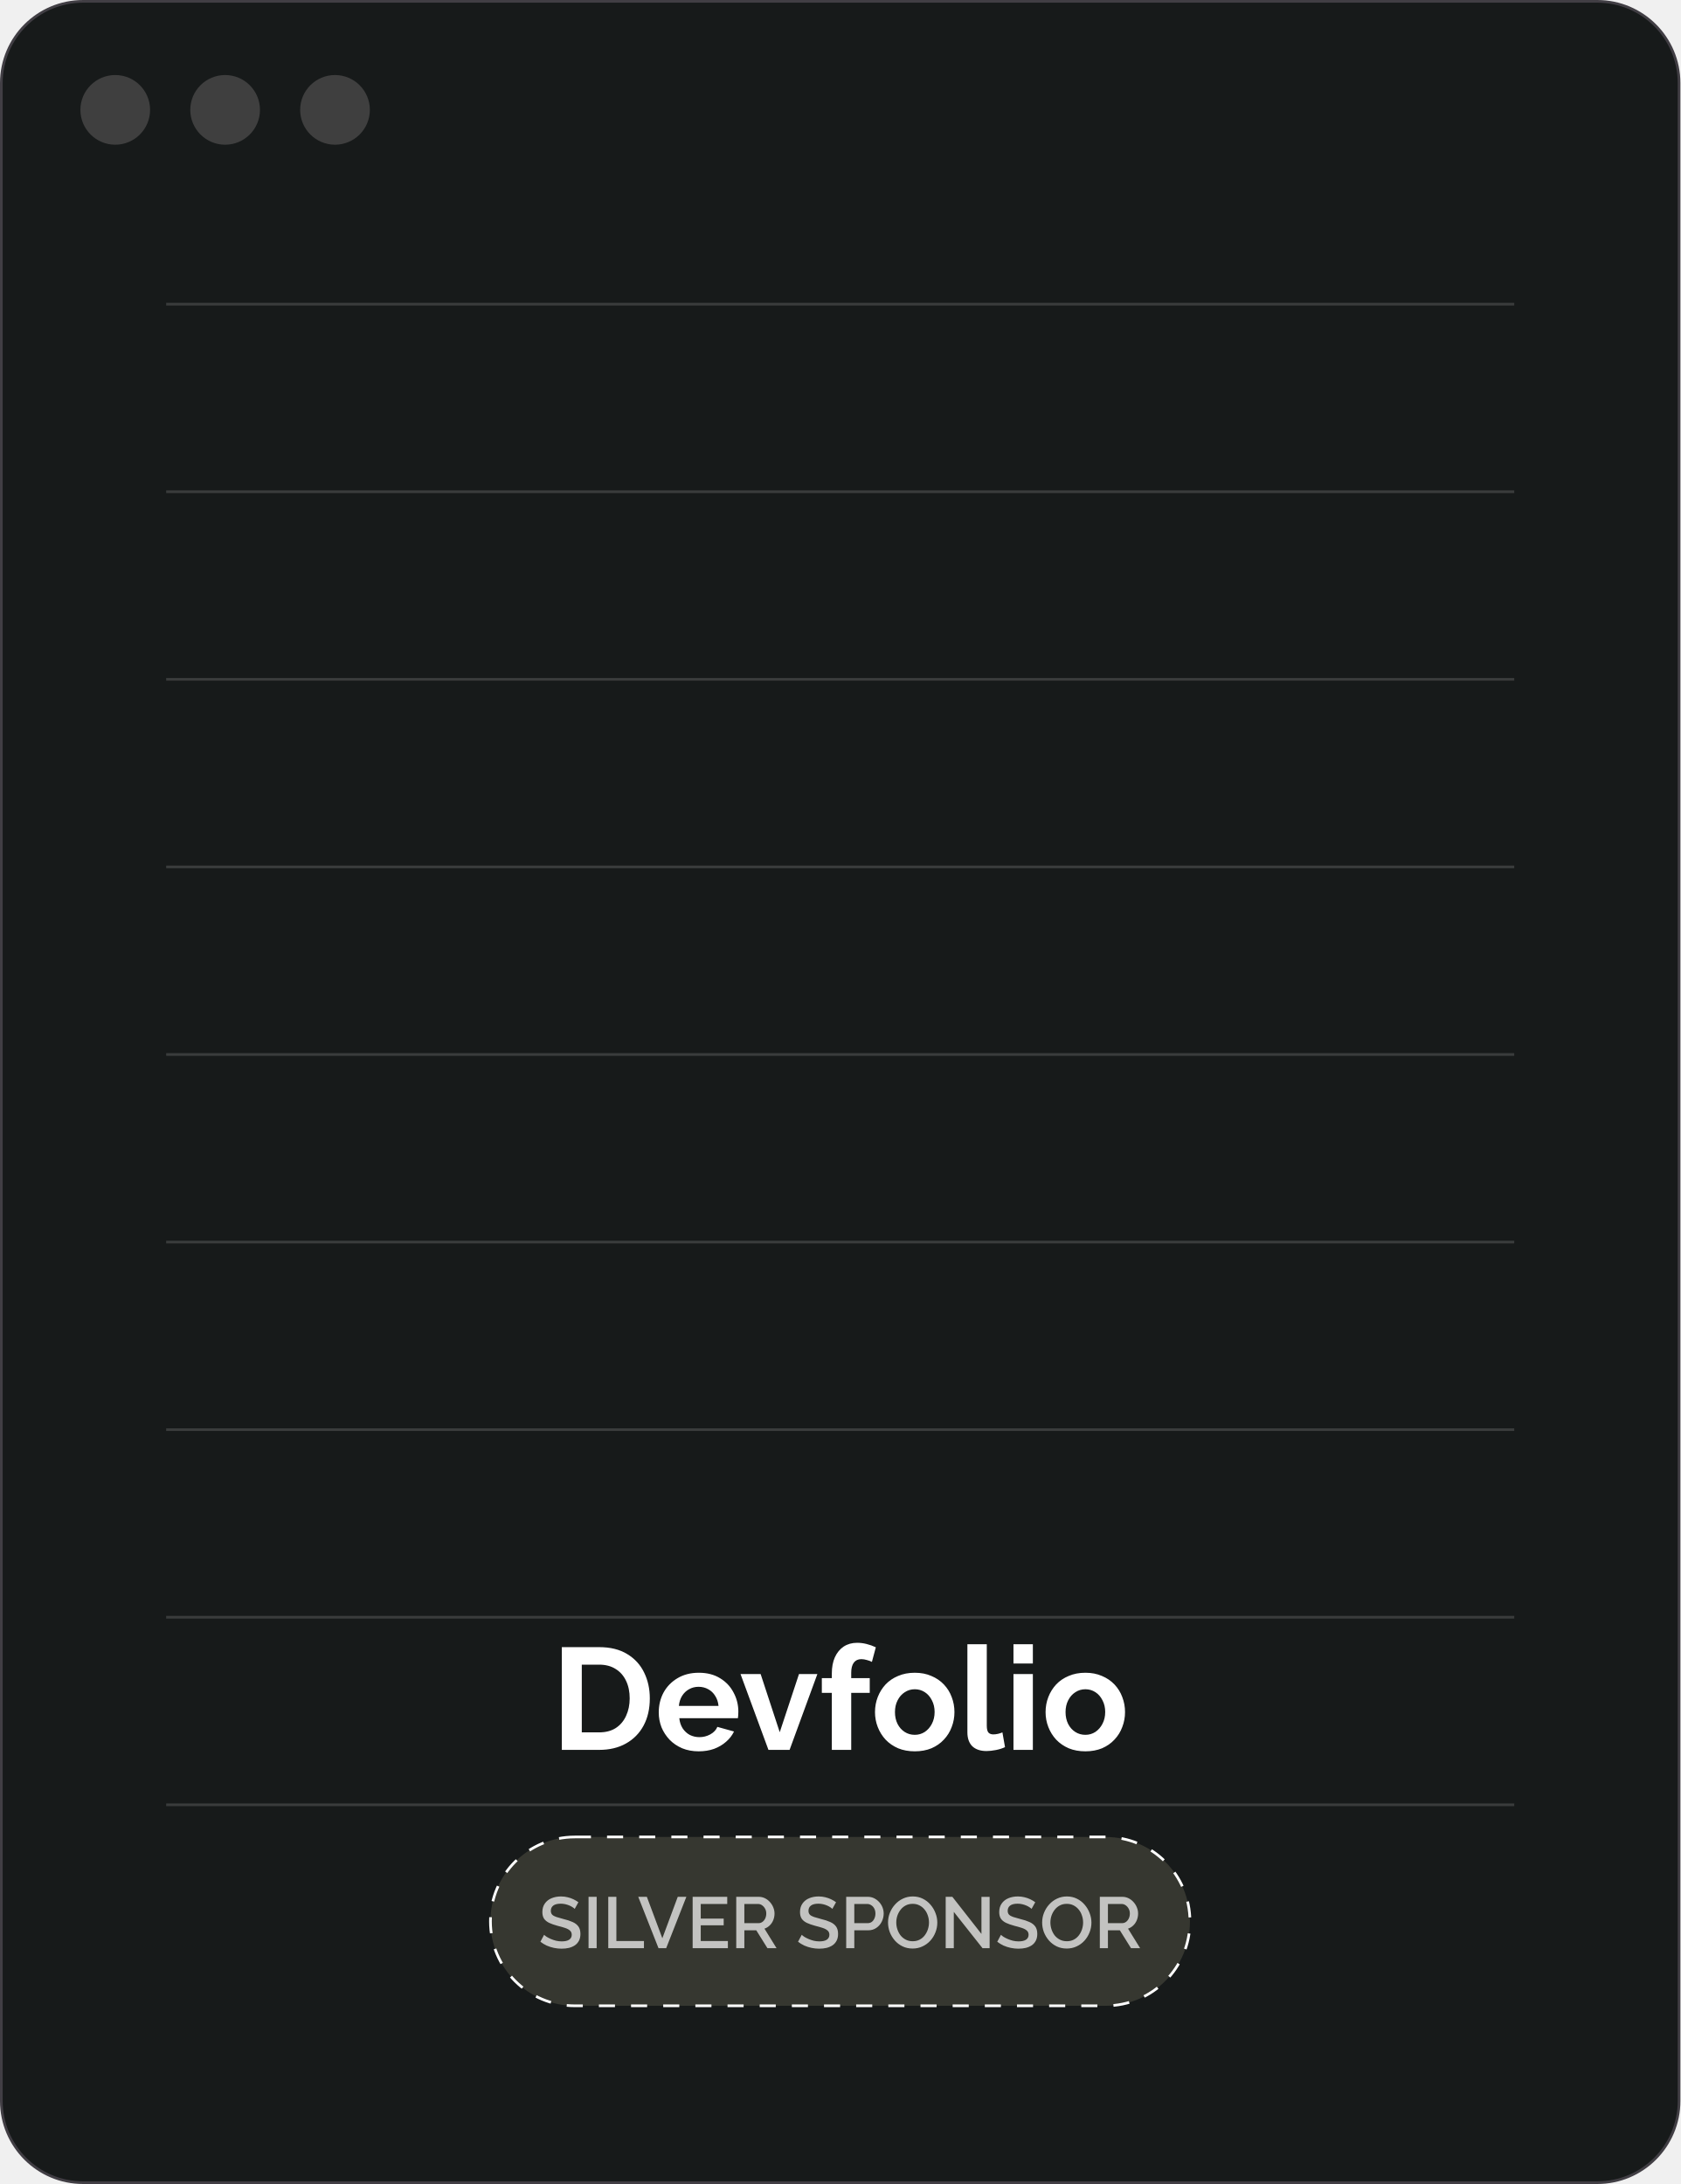
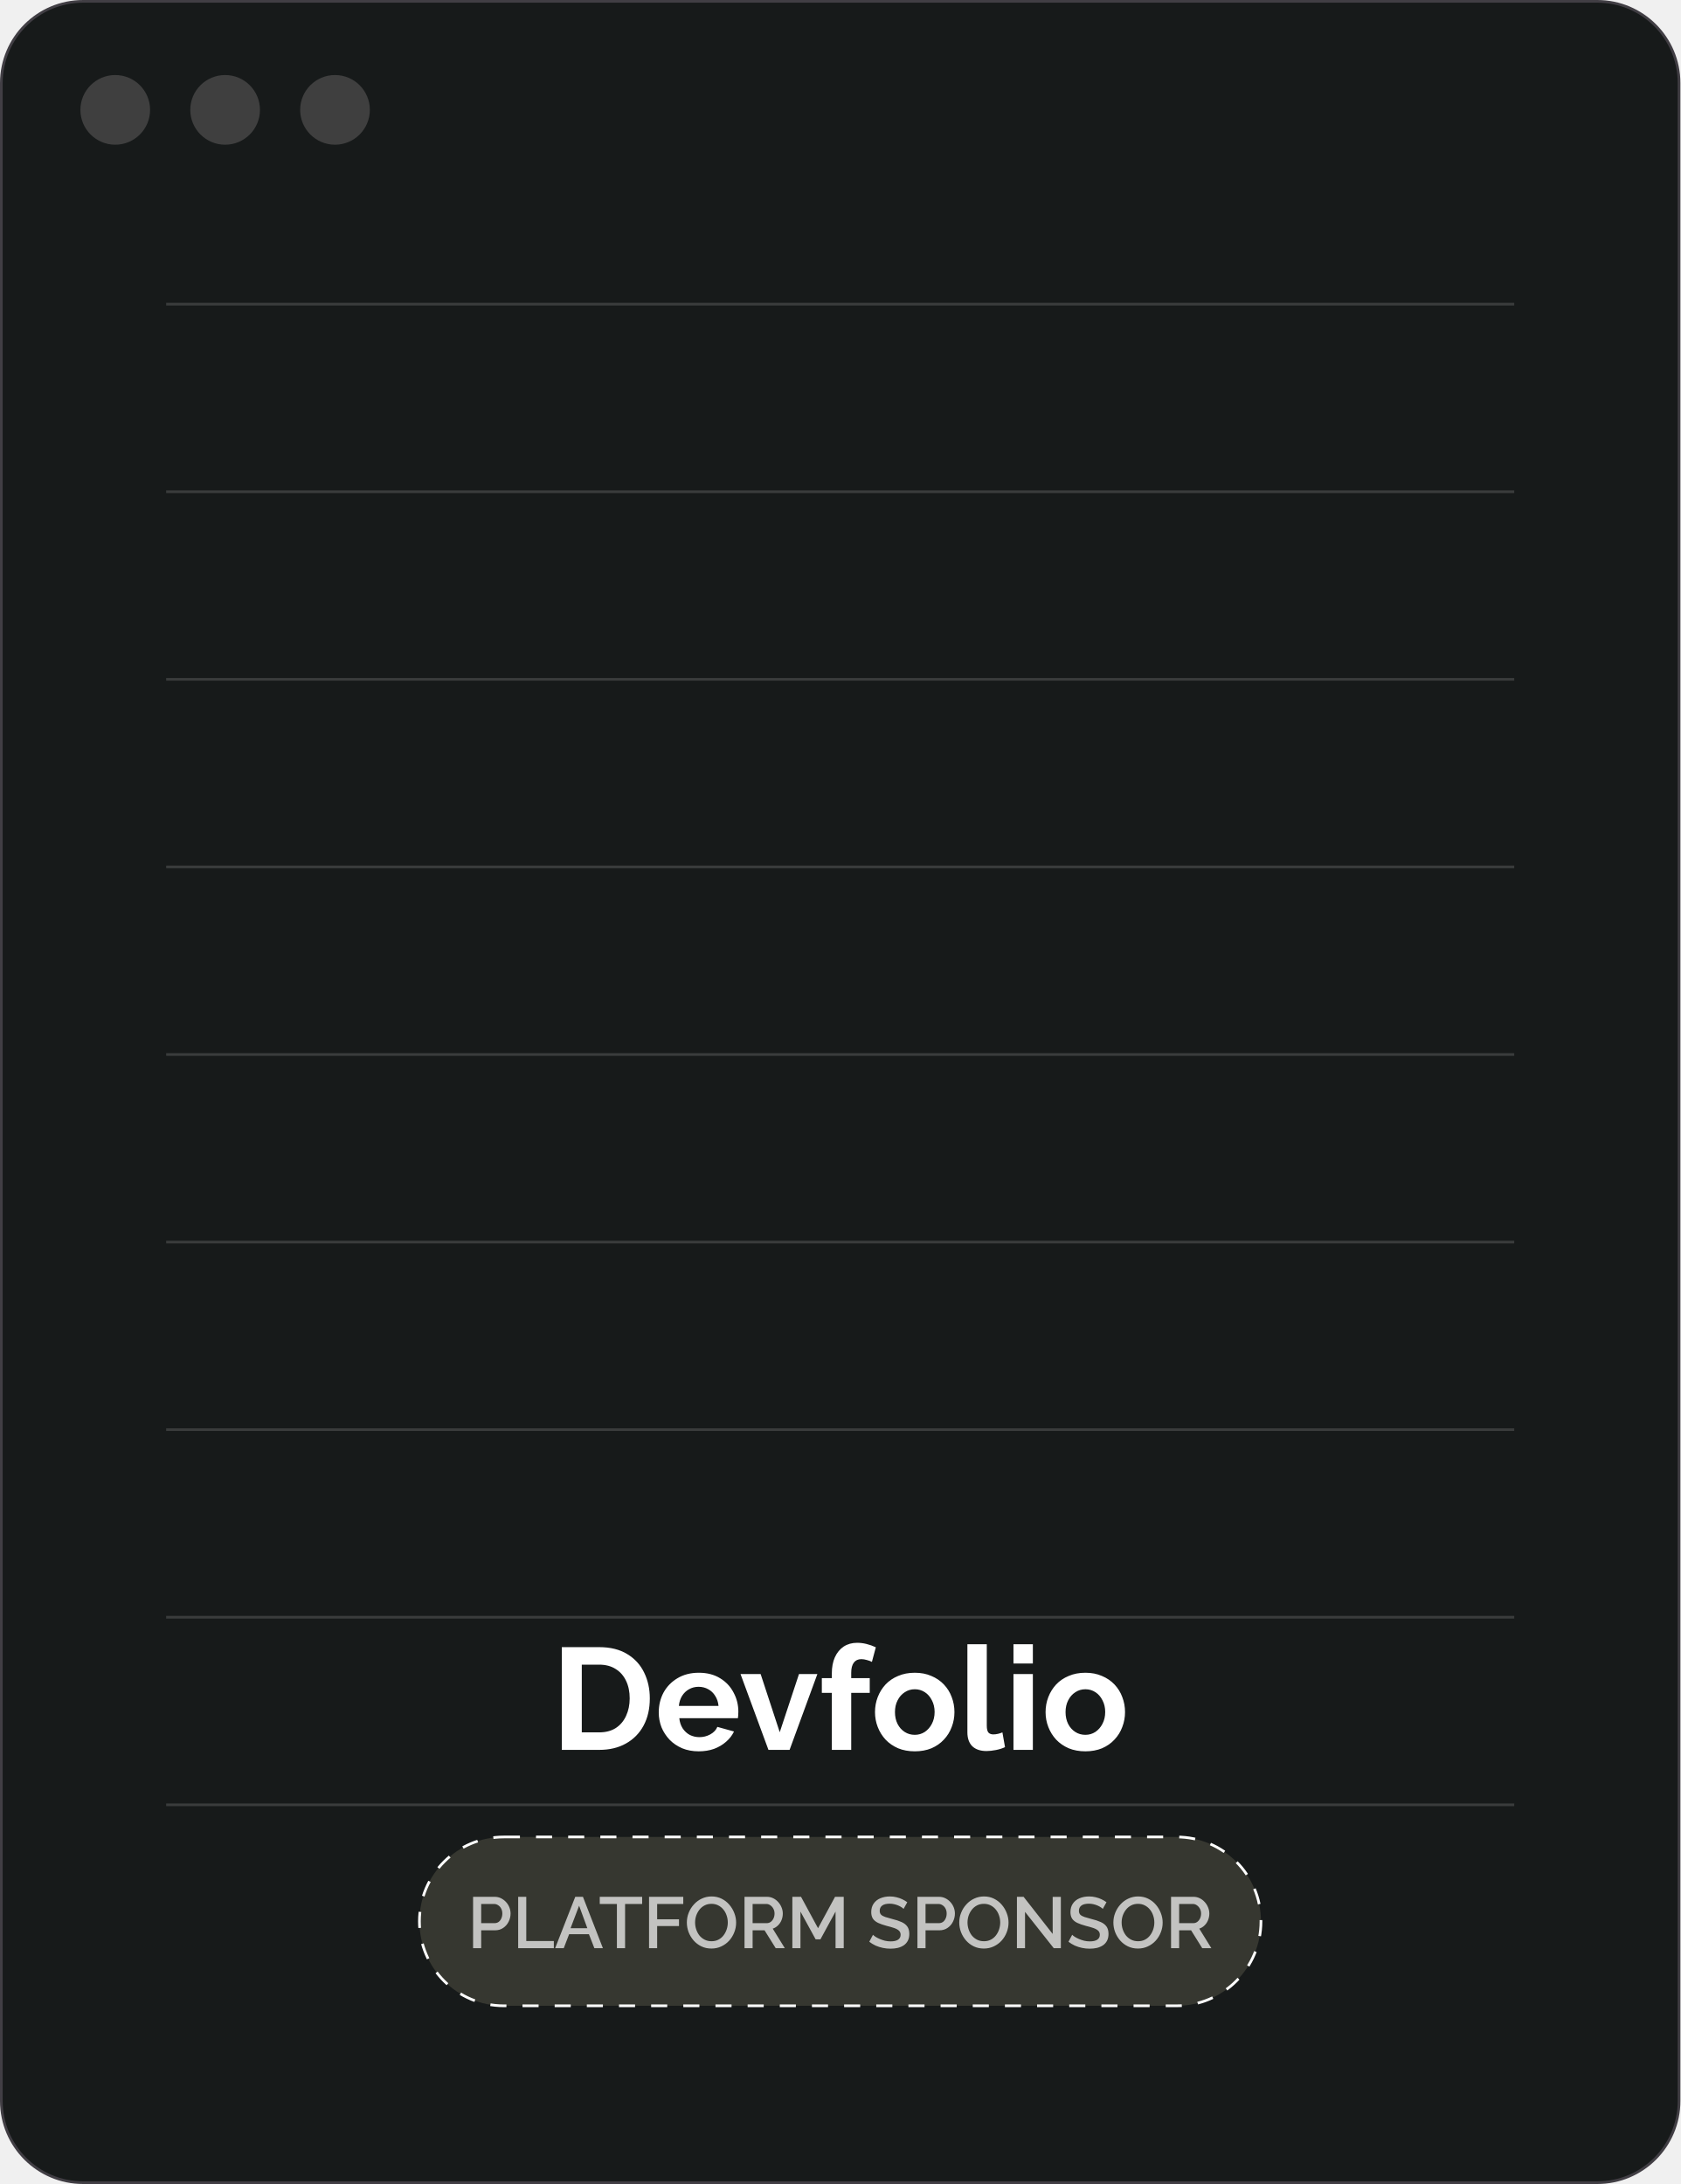
<svg xmlns="http://www.w3.org/2000/svg" width="627" height="815" viewBox="0 0 627 815" fill="none">
  <rect x="0.5" y="0.5" width="626" height="814" rx="30.5" fill="#171A1A" />
  <rect x="0.5" y="0.5" width="626" height="814" rx="30.5" stroke="#413E44" />
  <line x1="62" y1="113.5" x2="565" y2="113.5" stroke="white" stroke-opacity="0.15" />
  <line x1="62" y1="183.5" x2="565" y2="183.5" stroke="white" stroke-opacity="0.15" />
  <line x1="62" y1="253.5" x2="565" y2="253.5" stroke="white" stroke-opacity="0.15" />
  <line x1="62" y1="323.5" x2="565" y2="323.5" stroke="white" stroke-opacity="0.15" />
  <line x1="62" y1="393.5" x2="565" y2="393.5" stroke="white" stroke-opacity="0.15" />
  <line x1="62" y1="463.5" x2="565" y2="463.5" stroke="white" stroke-opacity="0.15" />
  <line x1="62" y1="533.5" x2="565" y2="533.5" stroke="white" stroke-opacity="0.15" />
  <line x1="62" y1="603.5" x2="565" y2="603.5" stroke="white" stroke-opacity="0.15" />
  <line x1="62" y1="673.5" x2="565" y2="673.5" stroke="white" stroke-opacity="0.15" />
  <circle cx="43" cy="41" r="13" fill="#3F3F3F" />
  <circle cx="84" cy="41" r="13" fill="#3F3F3F" />
  <circle cx="125" cy="41" r="13" fill="#3F3F3F" />
  <path d="M209.628 653V614.66H223.56C227.736 614.66 231.228 615.524 234.036 617.252C236.844 618.944 238.95 621.248 240.354 624.164C241.758 627.044 242.46 630.248 242.46 633.776C242.46 637.664 241.686 641.048 240.138 643.928C238.59 646.808 236.394 649.04 233.55 650.624C230.742 652.208 227.412 653 223.56 653H209.628ZM234.954 633.776C234.954 631.292 234.504 629.114 233.604 627.242C232.704 625.334 231.408 623.858 229.716 622.814C228.024 621.734 225.972 621.194 223.56 621.194H217.08V646.466H223.56C226.008 646.466 228.078 645.926 229.77 644.846C231.462 643.73 232.74 642.218 233.604 640.31C234.504 638.366 234.954 636.188 234.954 633.776ZM260.702 653.54C258.434 653.54 256.382 653.162 254.546 652.406C252.71 651.614 251.144 650.552 249.848 649.22C248.552 647.852 247.544 646.304 246.824 644.576C246.14 642.812 245.798 640.958 245.798 639.014C245.798 636.314 246.392 633.848 247.58 631.616C248.804 629.384 250.532 627.602 252.764 626.27C255.032 624.902 257.696 624.218 260.756 624.218C263.852 624.218 266.498 624.902 268.694 626.27C270.89 627.602 272.564 629.384 273.716 631.616C274.904 633.812 275.498 636.188 275.498 638.744C275.498 639.176 275.48 639.626 275.444 640.094C275.408 640.526 275.372 640.886 275.336 641.174H253.466C253.61 642.614 254.024 643.874 254.708 644.954C255.428 646.034 256.328 646.862 257.408 647.438C258.524 647.978 259.712 648.248 260.972 648.248C262.412 648.248 263.762 647.906 265.022 647.222C266.318 646.502 267.2 645.566 267.668 644.414L273.878 646.142C273.194 647.582 272.204 648.86 270.908 649.976C269.648 651.092 268.154 651.974 266.426 652.622C264.698 653.234 262.79 653.54 260.702 653.54ZM253.304 636.584H268.1C267.956 635.144 267.542 633.902 266.858 632.858C266.21 631.778 265.346 630.95 264.266 630.374C263.186 629.762 261.98 629.456 260.648 629.456C259.352 629.456 258.164 629.762 257.084 630.374C256.04 630.95 255.176 631.778 254.492 632.858C253.844 633.902 253.448 635.144 253.304 636.584ZM286.729 653L276.307 624.704H283.813L290.941 646.412L298.123 624.704H304.981L294.613 653H286.729ZM310.375 653V631.724H306.649V626.216H310.375V624.488C310.375 622.148 310.753 620.132 311.509 618.44C312.301 616.712 313.399 615.38 314.803 614.444C316.243 613.508 317.917 613.04 319.825 613.04C320.977 613.04 322.129 613.184 323.281 613.472C324.469 613.76 325.639 614.174 326.791 614.714L325.333 620.168C324.793 619.88 324.163 619.646 323.443 619.466C322.723 619.25 322.039 619.142 321.391 619.142C320.167 619.142 319.231 619.574 318.583 620.438C317.935 621.302 317.611 622.562 317.611 624.218V626.216H324.523V631.724H317.611V653H310.375ZM341.332 653.54C339.028 653.54 336.958 653.162 335.122 652.406C333.286 651.614 331.72 650.534 330.424 649.166C329.164 647.798 328.192 646.232 327.508 644.468C326.824 642.704 326.482 640.85 326.482 638.906C326.482 636.926 326.824 635.054 327.508 633.29C328.192 631.526 329.164 629.96 330.424 628.592C331.72 627.224 333.286 626.162 335.122 625.406C336.958 624.614 339.028 624.218 341.332 624.218C343.636 624.218 345.688 624.614 347.488 625.406C349.324 626.162 350.89 627.224 352.186 628.592C353.482 629.96 354.454 631.526 355.102 633.29C355.786 635.054 356.128 636.926 356.128 638.906C356.128 640.85 355.786 642.704 355.102 644.468C354.454 646.232 353.482 647.798 352.186 649.166C350.926 650.534 349.378 651.614 347.542 652.406C345.706 653.162 343.636 653.54 341.332 653.54ZM333.934 638.906C333.934 640.562 334.258 642.038 334.906 643.334C335.554 644.594 336.436 645.584 337.552 646.304C338.668 647.024 339.928 647.384 341.332 647.384C342.7 647.384 343.942 647.024 345.058 646.304C346.174 645.548 347.056 644.54 347.704 643.28C348.388 641.984 348.73 640.508 348.73 638.852C348.73 637.232 348.388 635.774 347.704 634.478C347.056 633.182 346.174 632.174 345.058 631.454C343.942 630.734 342.7 630.374 341.332 630.374C339.928 630.374 338.668 630.752 337.552 631.508C336.436 632.228 335.554 633.236 334.906 634.532C334.258 635.792 333.934 637.25 333.934 638.906ZM360.958 613.58H368.194V643.928C368.194 645.224 368.41 646.106 368.842 646.574C369.274 647.006 369.868 647.222 370.624 647.222C371.2 647.222 371.794 647.15 372.406 647.006C373.018 646.862 373.558 646.682 374.026 646.466L374.998 651.974C374.026 652.442 372.892 652.802 371.596 653.054C370.3 653.306 369.13 653.432 368.086 653.432C365.818 653.432 364.054 652.838 362.794 651.65C361.57 650.426 360.958 648.698 360.958 646.466V613.58ZM378.15 653V624.704H385.386V653H378.15ZM378.15 620.762V613.58H385.386V620.762H378.15ZM404.982 653.54C402.678 653.54 400.608 653.162 398.772 652.406C396.936 651.614 395.37 650.534 394.074 649.166C392.814 647.798 391.842 646.232 391.158 644.468C390.474 642.704 390.132 640.85 390.132 638.906C390.132 636.926 390.474 635.054 391.158 633.29C391.842 631.526 392.814 629.96 394.074 628.592C395.37 627.224 396.936 626.162 398.772 625.406C400.608 624.614 402.678 624.218 404.982 624.218C407.286 624.218 409.338 624.614 411.138 625.406C412.974 626.162 414.54 627.224 415.836 628.592C417.132 629.96 418.104 631.526 418.752 633.29C419.436 635.054 419.778 636.926 419.778 638.906C419.778 640.85 419.436 642.704 418.752 644.468C418.104 646.232 417.132 647.798 415.836 649.166C414.576 650.534 413.028 651.614 411.192 652.406C409.356 653.162 407.286 653.54 404.982 653.54ZM397.584 638.906C397.584 640.562 397.908 642.038 398.556 643.334C399.204 644.594 400.086 645.584 401.202 646.304C402.318 647.024 403.578 647.384 404.982 647.384C406.35 647.384 407.592 647.024 408.708 646.304C409.824 645.548 410.706 644.54 411.354 643.28C412.038 641.984 412.38 640.508 412.38 638.852C412.38 637.232 412.038 635.774 411.354 634.478C410.706 633.182 409.824 632.174 408.708 631.454C407.592 630.734 406.35 630.374 404.982 630.374C403.578 630.374 402.318 630.752 401.202 631.508C400.086 632.228 399.204 633.236 398.556 634.532C397.908 635.792 397.584 637.25 397.584 638.906Z" fill="white" />
-   <rect x="183" y="685.5" width="261" height="63" rx="31.5" fill="#363730" />
-   <rect x="183" y="685.5" width="261" height="63" rx="31.5" stroke="white" stroke-dasharray="6 6" />
-   <path d="M214.438 712.339C214.258 712.141 213.997 711.934 213.655 711.718C213.313 711.484 212.908 711.268 212.44 711.07C211.972 710.872 211.468 710.71 210.928 710.584C210.388 710.458 209.83 710.395 209.254 710.395C207.994 710.395 207.058 710.629 206.446 711.097C205.834 711.565 205.528 712.213 205.528 713.041C205.528 713.653 205.699 714.139 206.041 714.499C206.383 714.841 206.905 715.129 207.607 715.363C208.309 715.597 209.191 715.849 210.253 716.119C211.549 716.425 212.674 716.794 213.628 717.226C214.582 717.64 215.311 718.198 215.815 718.9C216.319 719.602 216.571 720.529 216.571 721.681C216.571 722.653 216.391 723.49 216.031 724.192C215.671 724.894 215.167 725.47 214.519 725.92C213.871 726.352 213.124 726.676 212.278 726.892C211.432 727.09 210.523 727.189 209.551 727.189C208.597 727.189 207.643 727.09 206.689 726.892C205.753 726.694 204.853 726.406 203.989 726.028C203.143 725.632 202.36 725.155 201.64 724.597L203.017 722.005C203.251 722.239 203.584 722.5 204.016 722.788C204.466 723.058 204.979 723.319 205.555 723.571C206.149 723.823 206.788 724.039 207.472 724.219C208.174 724.381 208.885 724.462 209.605 724.462C210.811 724.462 211.729 724.255 212.359 723.841C213.007 723.409 213.331 722.797 213.331 722.005C213.331 721.357 213.124 720.844 212.71 720.466C212.296 720.07 211.693 719.737 210.901 719.467C210.109 719.197 209.164 718.927 208.066 718.657C206.806 718.315 205.753 717.946 204.907 717.55C204.061 717.136 203.422 716.614 202.99 715.984C202.576 715.336 202.369 714.517 202.369 713.527C202.369 712.267 202.675 711.205 203.287 710.341C203.899 709.459 204.727 708.802 205.771 708.37C206.833 707.92 208.021 707.695 209.335 707.695C210.199 707.695 211.018 707.794 211.792 707.992C212.566 708.172 213.286 708.424 213.952 708.748C214.636 709.072 215.257 709.441 215.815 709.855L214.438 712.339ZM219.604 727V707.83H222.628V727H219.604ZM226.961 727V707.83H229.985V724.327H240.272V727H226.961ZM241.359 707.83L247.137 723.301L252.888 707.83H256.101L248.568 727H245.706L238.146 707.83H241.359ZM271.592 724.327V727H258.443V707.83H271.349V710.503H261.467V715.957H270.026V718.468H261.467V724.327H271.592ZM274.712 727V707.83H283.055C283.919 707.83 284.711 708.01 285.431 708.37C286.151 708.73 286.772 709.207 287.294 709.801C287.834 710.395 288.248 711.061 288.536 711.799C288.842 712.537 288.995 713.293 288.995 714.067C288.995 714.913 288.842 715.723 288.536 716.497C288.23 717.271 287.789 717.937 287.213 718.495C286.655 719.053 285.998 719.458 285.242 719.71L289.751 727H286.349L282.191 720.331H277.736V727H274.712ZM277.736 717.658H283.028C283.586 717.658 284.081 717.496 284.513 717.172C284.945 716.848 285.287 716.416 285.539 715.876C285.791 715.318 285.917 714.715 285.917 714.067C285.917 713.401 285.773 712.807 285.485 712.285C285.197 711.745 284.819 711.313 284.351 710.989C283.901 710.665 283.406 710.503 282.866 710.503H277.736V717.658ZM310.573 712.339C310.393 712.141 310.132 711.934 309.79 711.718C309.448 711.484 309.043 711.268 308.575 711.07C308.107 710.872 307.603 710.71 307.063 710.584C306.523 710.458 305.965 710.395 305.389 710.395C304.129 710.395 303.193 710.629 302.581 711.097C301.969 711.565 301.663 712.213 301.663 713.041C301.663 713.653 301.834 714.139 302.176 714.499C302.518 714.841 303.04 715.129 303.742 715.363C304.444 715.597 305.326 715.849 306.388 716.119C307.684 716.425 308.809 716.794 309.763 717.226C310.717 717.64 311.446 718.198 311.95 718.9C312.454 719.602 312.706 720.529 312.706 721.681C312.706 722.653 312.526 723.49 312.166 724.192C311.806 724.894 311.302 725.47 310.654 725.92C310.006 726.352 309.259 726.676 308.413 726.892C307.567 727.09 306.658 727.189 305.686 727.189C304.732 727.189 303.778 727.09 302.824 726.892C301.888 726.694 300.988 726.406 300.124 726.028C299.278 725.632 298.495 725.155 297.775 724.597L299.152 722.005C299.386 722.239 299.719 722.5 300.151 722.788C300.601 723.058 301.114 723.319 301.69 723.571C302.284 723.823 302.923 724.039 303.607 724.219C304.309 724.381 305.02 724.462 305.74 724.462C306.946 724.462 307.864 724.255 308.494 723.841C309.142 723.409 309.466 722.797 309.466 722.005C309.466 721.357 309.259 720.844 308.845 720.466C308.431 720.07 307.828 719.737 307.036 719.467C306.244 719.197 305.299 718.927 304.201 718.657C302.941 718.315 301.888 717.946 301.042 717.55C300.196 717.136 299.557 716.614 299.125 715.984C298.711 715.336 298.504 714.517 298.504 713.527C298.504 712.267 298.81 711.205 299.422 710.341C300.034 709.459 300.862 708.802 301.906 708.37C302.968 707.92 304.156 707.695 305.47 707.695C306.334 707.695 307.153 707.794 307.927 707.992C308.701 708.172 309.421 708.424 310.087 708.748C310.771 709.072 311.392 709.441 311.95 709.855L310.573 712.339ZM315.739 727V707.83H323.785C324.649 707.83 325.441 708.01 326.161 708.37C326.881 708.73 327.511 709.207 328.051 709.801C328.591 710.395 329.005 711.061 329.293 711.799C329.581 712.537 329.725 713.293 329.725 714.067C329.725 715.129 329.482 716.146 328.996 717.118C328.528 718.072 327.853 718.846 326.971 719.44C326.107 720.034 325.099 720.331 323.947 720.331H318.763V727H315.739ZM318.763 717.658H323.758C324.334 717.658 324.838 717.505 325.27 717.199C325.702 716.875 326.035 716.443 326.269 715.903C326.521 715.363 326.647 714.751 326.647 714.067C326.647 713.365 326.503 712.744 326.215 712.204C325.927 711.664 325.549 711.25 325.081 710.962C324.631 710.656 324.136 710.503 323.596 710.503H318.763V717.658ZM340.526 727.135C339.14 727.135 337.889 726.865 336.773 726.325C335.657 725.785 334.694 725.056 333.884 724.138C333.074 723.202 332.444 722.158 331.994 721.006C331.562 719.836 331.346 718.639 331.346 717.415C331.346 716.137 331.58 714.922 332.048 713.77C332.516 712.6 333.164 711.565 333.992 710.665C334.82 709.747 335.792 709.027 336.908 708.505C338.042 707.965 339.266 707.695 340.58 707.695C341.948 707.695 343.19 707.974 344.306 708.532C345.44 709.09 346.403 709.837 347.195 710.773C348.005 711.709 348.626 712.753 349.058 713.905C349.508 715.057 349.733 716.236 349.733 717.442C349.733 718.72 349.499 719.944 349.031 721.114C348.581 722.266 347.942 723.301 347.114 724.219C346.286 725.119 345.305 725.83 344.171 726.352C343.055 726.874 341.84 727.135 340.526 727.135ZM334.424 717.415C334.424 718.315 334.568 719.188 334.856 720.034C335.144 720.88 335.549 721.636 336.071 722.302C336.611 722.95 337.259 723.463 338.015 723.841C338.771 724.219 339.617 724.408 340.553 724.408C341.525 724.408 342.389 724.21 343.145 723.814C343.901 723.418 344.531 722.887 345.035 722.221C345.557 721.537 345.953 720.781 346.223 719.953C346.493 719.107 346.628 718.261 346.628 717.415C346.628 716.515 346.484 715.651 346.196 714.823C345.926 713.977 345.521 713.23 344.981 712.582C344.441 711.916 343.793 711.394 343.037 711.016C342.299 710.638 341.471 710.449 340.553 710.449C339.581 710.449 338.717 710.647 337.961 711.043C337.205 711.439 336.566 711.97 336.044 712.636C335.522 713.302 335.117 714.049 334.829 714.877C334.559 715.705 334.424 716.551 334.424 717.415ZM355.888 713.446V727H352.864V707.83H355.348L366.202 721.681V707.857H369.253V727H366.607L355.888 713.446ZM384.902 712.339C384.722 712.141 384.461 711.934 384.119 711.718C383.777 711.484 383.372 711.268 382.904 711.07C382.436 710.872 381.932 710.71 381.392 710.584C380.852 710.458 380.294 710.395 379.718 710.395C378.458 710.395 377.522 710.629 376.91 711.097C376.298 711.565 375.992 712.213 375.992 713.041C375.992 713.653 376.163 714.139 376.505 714.499C376.847 714.841 377.369 715.129 378.071 715.363C378.773 715.597 379.655 715.849 380.717 716.119C382.013 716.425 383.138 716.794 384.092 717.226C385.046 717.64 385.775 718.198 386.279 718.9C386.783 719.602 387.035 720.529 387.035 721.681C387.035 722.653 386.855 723.49 386.495 724.192C386.135 724.894 385.631 725.47 384.983 725.92C384.335 726.352 383.588 726.676 382.742 726.892C381.896 727.09 380.987 727.189 380.015 727.189C379.061 727.189 378.107 727.09 377.153 726.892C376.217 726.694 375.317 726.406 374.453 726.028C373.607 725.632 372.824 725.155 372.104 724.597L373.481 722.005C373.715 722.239 374.048 722.5 374.48 722.788C374.93 723.058 375.443 723.319 376.019 723.571C376.613 723.823 377.252 724.039 377.936 724.219C378.638 724.381 379.349 724.462 380.069 724.462C381.275 724.462 382.193 724.255 382.823 723.841C383.471 723.409 383.795 722.797 383.795 722.005C383.795 721.357 383.588 720.844 383.174 720.466C382.76 720.07 382.157 719.737 381.365 719.467C380.573 719.197 379.628 718.927 378.53 718.657C377.27 718.315 376.217 717.946 375.371 717.55C374.525 717.136 373.886 716.614 373.454 715.984C373.04 715.336 372.833 714.517 372.833 713.527C372.833 712.267 373.139 711.205 373.751 710.341C374.363 709.459 375.191 708.802 376.235 708.37C377.297 707.92 378.485 707.695 379.799 707.695C380.663 707.695 381.482 707.794 382.256 707.992C383.03 708.172 383.75 708.424 384.416 708.748C385.1 709.072 385.721 709.441 386.279 709.855L384.902 712.339ZM398.033 727.135C396.647 727.135 395.396 726.865 394.28 726.325C393.164 725.785 392.201 725.056 391.391 724.138C390.581 723.202 389.951 722.158 389.501 721.006C389.069 719.836 388.853 718.639 388.853 717.415C388.853 716.137 389.087 714.922 389.555 713.77C390.023 712.6 390.671 711.565 391.499 710.665C392.327 709.747 393.299 709.027 394.415 708.505C395.549 707.965 396.773 707.695 398.087 707.695C399.455 707.695 400.697 707.974 401.813 708.532C402.947 709.09 403.91 709.837 404.702 710.773C405.512 711.709 406.133 712.753 406.565 713.905C407.015 715.057 407.24 716.236 407.24 717.442C407.24 718.72 407.006 719.944 406.538 721.114C406.088 722.266 405.449 723.301 404.621 724.219C403.793 725.119 402.812 725.83 401.678 726.352C400.562 726.874 399.347 727.135 398.033 727.135ZM391.931 717.415C391.931 718.315 392.075 719.188 392.363 720.034C392.651 720.88 393.056 721.636 393.578 722.302C394.118 722.95 394.766 723.463 395.522 723.841C396.278 724.219 397.124 724.408 398.06 724.408C399.032 724.408 399.896 724.21 400.652 723.814C401.408 723.418 402.038 722.887 402.542 722.221C403.064 721.537 403.46 720.781 403.73 719.953C404 719.107 404.135 718.261 404.135 717.415C404.135 716.515 403.991 715.651 403.703 714.823C403.433 713.977 403.028 713.23 402.488 712.582C401.948 711.916 401.3 711.394 400.544 711.016C399.806 710.638 398.978 710.449 398.06 710.449C397.088 710.449 396.224 710.647 395.468 711.043C394.712 711.439 394.073 711.97 393.551 712.636C393.029 713.302 392.624 714.049 392.336 714.877C392.066 715.705 391.931 716.551 391.931 717.415ZM410.371 727V707.83H418.714C419.578 707.83 420.37 708.01 421.09 708.37C421.81 708.73 422.431 709.207 422.953 709.801C423.493 710.395 423.907 711.061 424.195 711.799C424.501 712.537 424.654 713.293 424.654 714.067C424.654 714.913 424.501 715.723 424.195 716.497C423.889 717.271 423.448 717.937 422.872 718.495C422.314 719.053 421.657 719.458 420.901 719.71L425.41 727H422.008L417.85 720.331H413.395V727H410.371ZM413.395 717.658H418.687C419.245 717.658 419.74 717.496 420.172 717.172C420.604 716.848 420.946 716.416 421.198 715.876C421.45 715.318 421.576 714.715 421.576 714.067C421.576 713.401 421.432 712.807 421.144 712.285C420.856 711.745 420.478 711.313 420.01 710.989C419.56 710.665 419.065 710.503 418.525 710.503H413.395V717.658Z" fill="white" fill-opacity="0.7" />
+   <rect x="156.5" y="685.5" width="314" height="63" rx="31.5" fill="#363730" />
+   <rect x="156.5" y="685.5" width="314" height="63" rx="31.5" stroke="white" stroke-dasharray="6 6" />
+   <path d="M176.52 727V707.83H184.566C185.43 707.83 186.222 708.01 186.942 708.37C187.662 708.73 188.292 709.207 188.832 709.801C189.372 710.395 189.786 711.061 190.074 711.799C190.362 712.537 190.506 713.293 190.506 714.067C190.506 715.129 190.263 716.146 189.777 717.118C189.309 718.072 188.634 718.846 187.752 719.44C186.888 720.034 185.88 720.331 184.728 720.331H179.544V727H176.52ZM179.544 717.658H184.539C185.115 717.658 185.619 717.505 186.051 717.199C186.483 716.875 186.816 716.443 187.05 715.903C187.302 715.363 187.428 714.751 187.428 714.067C187.428 713.365 187.284 712.744 186.996 712.204C186.708 711.664 186.33 711.25 185.862 710.962C185.412 710.656 184.917 710.503 184.377 710.503H179.544V717.658ZM193.343 727V707.83H196.367V724.327H206.654V727H193.343ZM214.645 707.83H217.507L224.959 727H221.773L219.748 721.789H212.35L210.352 727H207.139L214.645 707.83ZM219.154 719.548L216.076 711.151L212.89 719.548H219.154ZM239.604 710.503H233.232V727H230.181V710.503H223.782V707.83H239.604V710.503ZM242.175 727V707.83H254.946V710.503H245.199V716.227H253.353V718.738H245.199V727H242.175ZM265.459 727.135C264.073 727.135 262.822 726.865 261.706 726.325C260.59 725.785 259.627 725.056 258.817 724.138C258.007 723.202 257.377 722.158 256.927 721.006C256.495 719.836 256.279 718.639 256.279 717.415C256.279 716.137 256.513 714.922 256.981 713.77C257.449 712.6 258.097 711.565 258.925 710.665C259.753 709.747 260.725 709.027 261.841 708.505C262.975 707.965 264.199 707.695 265.513 707.695C266.881 707.695 268.123 707.974 269.239 708.532C270.373 709.09 271.336 709.837 272.128 710.773C272.938 711.709 273.559 712.753 273.991 713.905C274.441 715.057 274.666 716.236 274.666 717.442C274.666 718.72 274.432 719.944 273.964 721.114C273.514 722.266 272.875 723.301 272.047 724.219C271.219 725.119 270.238 725.83 269.104 726.352C267.988 726.874 266.773 727.135 265.459 727.135ZM259.357 717.415C259.357 718.315 259.501 719.188 259.789 720.034C260.077 720.88 260.482 721.636 261.004 722.302C261.544 722.95 262.192 723.463 262.948 723.841C263.704 724.219 264.55 724.408 265.486 724.408C266.458 724.408 267.322 724.21 268.078 723.814C268.834 723.418 269.464 722.887 269.968 722.221C270.49 721.537 270.886 720.781 271.156 719.953C271.426 719.107 271.561 718.261 271.561 717.415C271.561 716.515 271.417 715.651 271.129 714.823C270.859 713.977 270.454 713.23 269.914 712.582C269.374 711.916 268.726 711.394 267.97 711.016C267.232 710.638 266.404 710.449 265.486 710.449C264.514 710.449 263.65 710.647 262.894 711.043C262.138 711.439 261.499 711.97 260.977 712.636C260.455 713.302 260.05 714.049 259.762 714.877C259.492 715.705 259.357 716.551 259.357 717.415ZM277.797 727V707.83H286.14C287.004 707.83 287.796 708.01 288.516 708.37C289.236 708.73 289.857 709.207 290.379 709.801C290.919 710.395 291.333 711.061 291.621 711.799C291.927 712.537 292.08 713.293 292.08 714.067C292.08 714.913 291.927 715.723 291.621 716.497C291.315 717.271 290.874 717.937 290.298 718.495C289.74 719.053 289.083 719.458 288.327 719.71L292.836 727H289.434L285.276 720.331H280.821V727H277.797ZM280.821 717.658H286.113C286.671 717.658 287.166 717.496 287.598 717.172C288.03 716.848 288.372 716.416 288.624 715.876C288.876 715.318 289.002 714.715 289.002 714.067C289.002 713.401 288.858 712.807 288.57 712.285C288.282 711.745 287.904 711.313 287.436 710.989C286.986 710.665 286.491 710.503 285.951 710.503H280.821V717.658ZM311.766 727V713.338L306.123 723.706H304.341L298.671 713.338V727H295.647V707.83H298.887L305.232 719.548L311.577 707.83H314.817V727H311.766ZM337.151 712.339C336.971 712.141 336.71 711.934 336.368 711.718C336.026 711.484 335.621 711.268 335.153 711.07C334.685 710.872 334.181 710.71 333.641 710.584C333.101 710.458 332.543 710.395 331.967 710.395C330.707 710.395 329.771 710.629 329.159 711.097C328.547 711.565 328.241 712.213 328.241 713.041C328.241 713.653 328.412 714.139 328.754 714.499C329.096 714.841 329.618 715.129 330.32 715.363C331.022 715.597 331.904 715.849 332.966 716.119C334.262 716.425 335.387 716.794 336.341 717.226C337.295 717.64 338.024 718.198 338.528 718.9C339.032 719.602 339.284 720.529 339.284 721.681C339.284 722.653 339.104 723.49 338.744 724.192C338.384 724.894 337.88 725.47 337.232 725.92C336.584 726.352 335.837 726.676 334.991 726.892C334.145 727.09 333.236 727.189 332.264 727.189C331.31 727.189 330.356 727.09 329.402 726.892C328.466 726.694 327.566 726.406 326.702 726.028C325.856 725.632 325.073 725.155 324.353 724.597L325.73 722.005C325.964 722.239 326.297 722.5 326.729 722.788C327.179 723.058 327.692 723.319 328.268 723.571C328.862 723.823 329.501 724.039 330.185 724.219C330.887 724.381 331.598 724.462 332.318 724.462C333.524 724.462 334.442 724.255 335.072 723.841C335.72 723.409 336.044 722.797 336.044 722.005C336.044 721.357 335.837 720.844 335.423 720.466C335.009 720.07 334.406 719.737 333.614 719.467C332.822 719.197 331.877 718.927 330.779 718.657C329.519 718.315 328.466 717.946 327.62 717.55C326.774 717.136 326.135 716.614 325.703 715.984C325.289 715.336 325.082 714.517 325.082 713.527C325.082 712.267 325.388 711.205 326 710.341C326.612 709.459 327.44 708.802 328.484 708.37C329.546 707.92 330.734 707.695 332.048 707.695C332.912 707.695 333.731 707.794 334.505 707.992C335.279 708.172 335.999 708.424 336.665 708.748C337.349 709.072 337.97 709.441 338.528 709.855L337.151 712.339ZM342.317 727V707.83H350.363C351.227 707.83 352.019 708.01 352.739 708.37C353.459 708.73 354.089 709.207 354.629 709.801C355.169 710.395 355.583 711.061 355.871 711.799C356.159 712.537 356.303 713.293 356.303 714.067C356.303 715.129 356.06 716.146 355.574 717.118C355.106 718.072 354.431 718.846 353.549 719.44C352.685 720.034 351.677 720.331 350.525 720.331H345.341V727H342.317ZM345.341 717.658H350.336C350.912 717.658 351.416 717.505 351.848 717.199C352.28 716.875 352.613 716.443 352.847 715.903C353.099 715.363 353.225 714.751 353.225 714.067C353.225 713.365 353.081 712.744 352.793 712.204C352.505 711.664 352.127 711.25 351.659 710.962C351.209 710.656 350.714 710.503 350.174 710.503H345.341V717.658ZM367.104 727.135C365.718 727.135 364.467 726.865 363.351 726.325C362.235 725.785 361.272 725.056 360.462 724.138C359.652 723.202 359.022 722.158 358.572 721.006C358.14 719.836 357.924 718.639 357.924 717.415C357.924 716.137 358.158 714.922 358.626 713.77C359.094 712.6 359.742 711.565 360.57 710.665C361.398 709.747 362.37 709.027 363.486 708.505C364.62 707.965 365.844 707.695 367.158 707.695C368.526 707.695 369.768 707.974 370.884 708.532C372.018 709.09 372.981 709.837 373.773 710.773C374.583 711.709 375.204 712.753 375.636 713.905C376.086 715.057 376.311 716.236 376.311 717.442C376.311 718.72 376.077 719.944 375.609 721.114C375.159 722.266 374.52 723.301 373.692 724.219C372.864 725.119 371.883 725.83 370.749 726.352C369.633 726.874 368.418 727.135 367.104 727.135ZM361.002 717.415C361.002 718.315 361.146 719.188 361.434 720.034C361.722 720.88 362.127 721.636 362.649 722.302C363.189 722.95 363.837 723.463 364.593 723.841C365.349 724.219 366.195 724.408 367.131 724.408C368.103 724.408 368.967 724.21 369.723 723.814C370.479 723.418 371.109 722.887 371.613 722.221C372.135 721.537 372.531 720.781 372.801 719.953C373.071 719.107 373.206 718.261 373.206 717.415C373.206 716.515 373.062 715.651 372.774 714.823C372.504 713.977 372.099 713.23 371.559 712.582C371.019 711.916 370.371 711.394 369.615 711.016C368.877 710.638 368.049 710.449 367.131 710.449C366.159 710.449 365.295 710.647 364.539 711.043C363.783 711.439 363.144 711.97 362.622 712.636C362.1 713.302 361.695 714.049 361.407 714.877C361.137 715.705 361.002 716.551 361.002 717.415ZM382.466 713.446V727H379.442V707.83H381.926L392.78 721.681V707.857H395.831V727H393.185L382.466 713.446ZM411.48 712.339C411.3 712.141 411.039 711.934 410.697 711.718C410.355 711.484 409.95 711.268 409.482 711.07C409.014 710.872 408.51 710.71 407.97 710.584C407.43 710.458 406.872 710.395 406.296 710.395C405.036 710.395 404.1 710.629 403.488 711.097C402.876 711.565 402.57 712.213 402.57 713.041C402.57 713.653 402.741 714.139 403.083 714.499C403.425 714.841 403.947 715.129 404.649 715.363C405.351 715.597 406.233 715.849 407.295 716.119C408.591 716.425 409.716 716.794 410.67 717.226C411.624 717.64 412.353 718.198 412.857 718.9C413.361 719.602 413.613 720.529 413.613 721.681C413.613 722.653 413.433 723.49 413.073 724.192C412.713 724.894 412.209 725.47 411.561 725.92C410.913 726.352 410.166 726.676 409.32 726.892C408.474 727.09 407.565 727.189 406.593 727.189C405.639 727.189 404.685 727.09 403.731 726.892C402.795 726.694 401.895 726.406 401.031 726.028C400.185 725.632 399.402 725.155 398.682 724.597L400.059 722.005C400.293 722.239 400.626 722.5 401.058 722.788C401.508 723.058 402.021 723.319 402.597 723.571C403.191 723.823 403.83 724.039 404.514 724.219C405.216 724.381 405.927 724.462 406.647 724.462C407.853 724.462 408.771 724.255 409.401 723.841C410.049 723.409 410.373 722.797 410.373 722.005C410.373 721.357 410.166 720.844 409.752 720.466C409.338 720.07 408.735 719.737 407.943 719.467C407.151 719.197 406.206 718.927 405.108 718.657C403.848 718.315 402.795 717.946 401.949 717.55C401.103 717.136 400.464 716.614 400.032 715.984C399.618 715.336 399.411 714.517 399.411 713.527C399.411 712.267 399.717 711.205 400.329 710.341C400.941 709.459 401.769 708.802 402.813 708.37C403.875 707.92 405.063 707.695 406.377 707.695C407.241 707.695 408.06 707.794 408.834 707.992C409.608 708.172 410.328 708.424 410.994 708.748C411.678 709.072 412.299 709.441 412.857 709.855L411.48 712.339ZM424.611 727.135C423.225 727.135 421.974 726.865 420.858 726.325C419.742 725.785 418.779 725.056 417.969 724.138C417.159 723.202 416.529 722.158 416.079 721.006C415.647 719.836 415.431 718.639 415.431 717.415C415.431 716.137 415.665 714.922 416.133 713.77C416.601 712.6 417.249 711.565 418.077 710.665C418.905 709.747 419.877 709.027 420.993 708.505C422.127 707.965 423.351 707.695 424.665 707.695C426.033 707.695 427.275 707.974 428.391 708.532C429.525 709.09 430.488 709.837 431.28 710.773C432.09 711.709 432.711 712.753 433.143 713.905C433.593 715.057 433.818 716.236 433.818 717.442C433.818 718.72 433.584 719.944 433.116 721.114C432.666 722.266 432.027 723.301 431.199 724.219C430.371 725.119 429.39 725.83 428.256 726.352C427.14 726.874 425.925 727.135 424.611 727.135ZM418.509 717.415C418.509 718.315 418.653 719.188 418.941 720.034C419.229 720.88 419.634 721.636 420.156 722.302C420.696 722.95 421.344 723.463 422.1 723.841C422.856 724.219 423.702 724.408 424.638 724.408C425.61 724.408 426.474 724.21 427.23 723.814C427.986 723.418 428.616 722.887 429.12 722.221C429.642 721.537 430.038 720.781 430.308 719.953C430.578 719.107 430.713 718.261 430.713 717.415C430.713 716.515 430.569 715.651 430.281 714.823C430.011 713.977 429.606 713.23 429.066 712.582C428.526 711.916 427.878 711.394 427.122 711.016C426.384 710.638 425.556 710.449 424.638 710.449C423.666 710.449 422.802 710.647 422.046 711.043C421.29 711.439 420.651 711.97 420.129 712.636C419.607 713.302 419.202 714.049 418.914 714.877C418.644 715.705 418.509 716.551 418.509 717.415ZM436.949 727V707.83H445.292C446.156 707.83 446.948 708.01 447.668 708.37C448.388 708.73 449.009 709.207 449.531 709.801C450.071 710.395 450.485 711.061 450.773 711.799C451.079 712.537 451.232 713.293 451.232 714.067C451.232 714.913 451.079 715.723 450.773 716.497C450.467 717.271 450.026 717.937 449.45 718.495C448.892 719.053 448.235 719.458 447.479 719.71L451.988 727H448.586L444.428 720.331H439.973V727H436.949ZM439.973 717.658H445.265C445.823 717.658 446.318 717.496 446.75 717.172C447.182 716.848 447.524 716.416 447.776 715.876C448.028 715.318 448.154 714.715 448.154 714.067C448.154 713.401 448.01 712.807 447.722 712.285C447.434 711.745 447.056 711.313 446.588 710.989C446.138 710.665 445.643 710.503 445.103 710.503H439.973V717.658Z" fill="white" fill-opacity="0.7" />
</svg>
